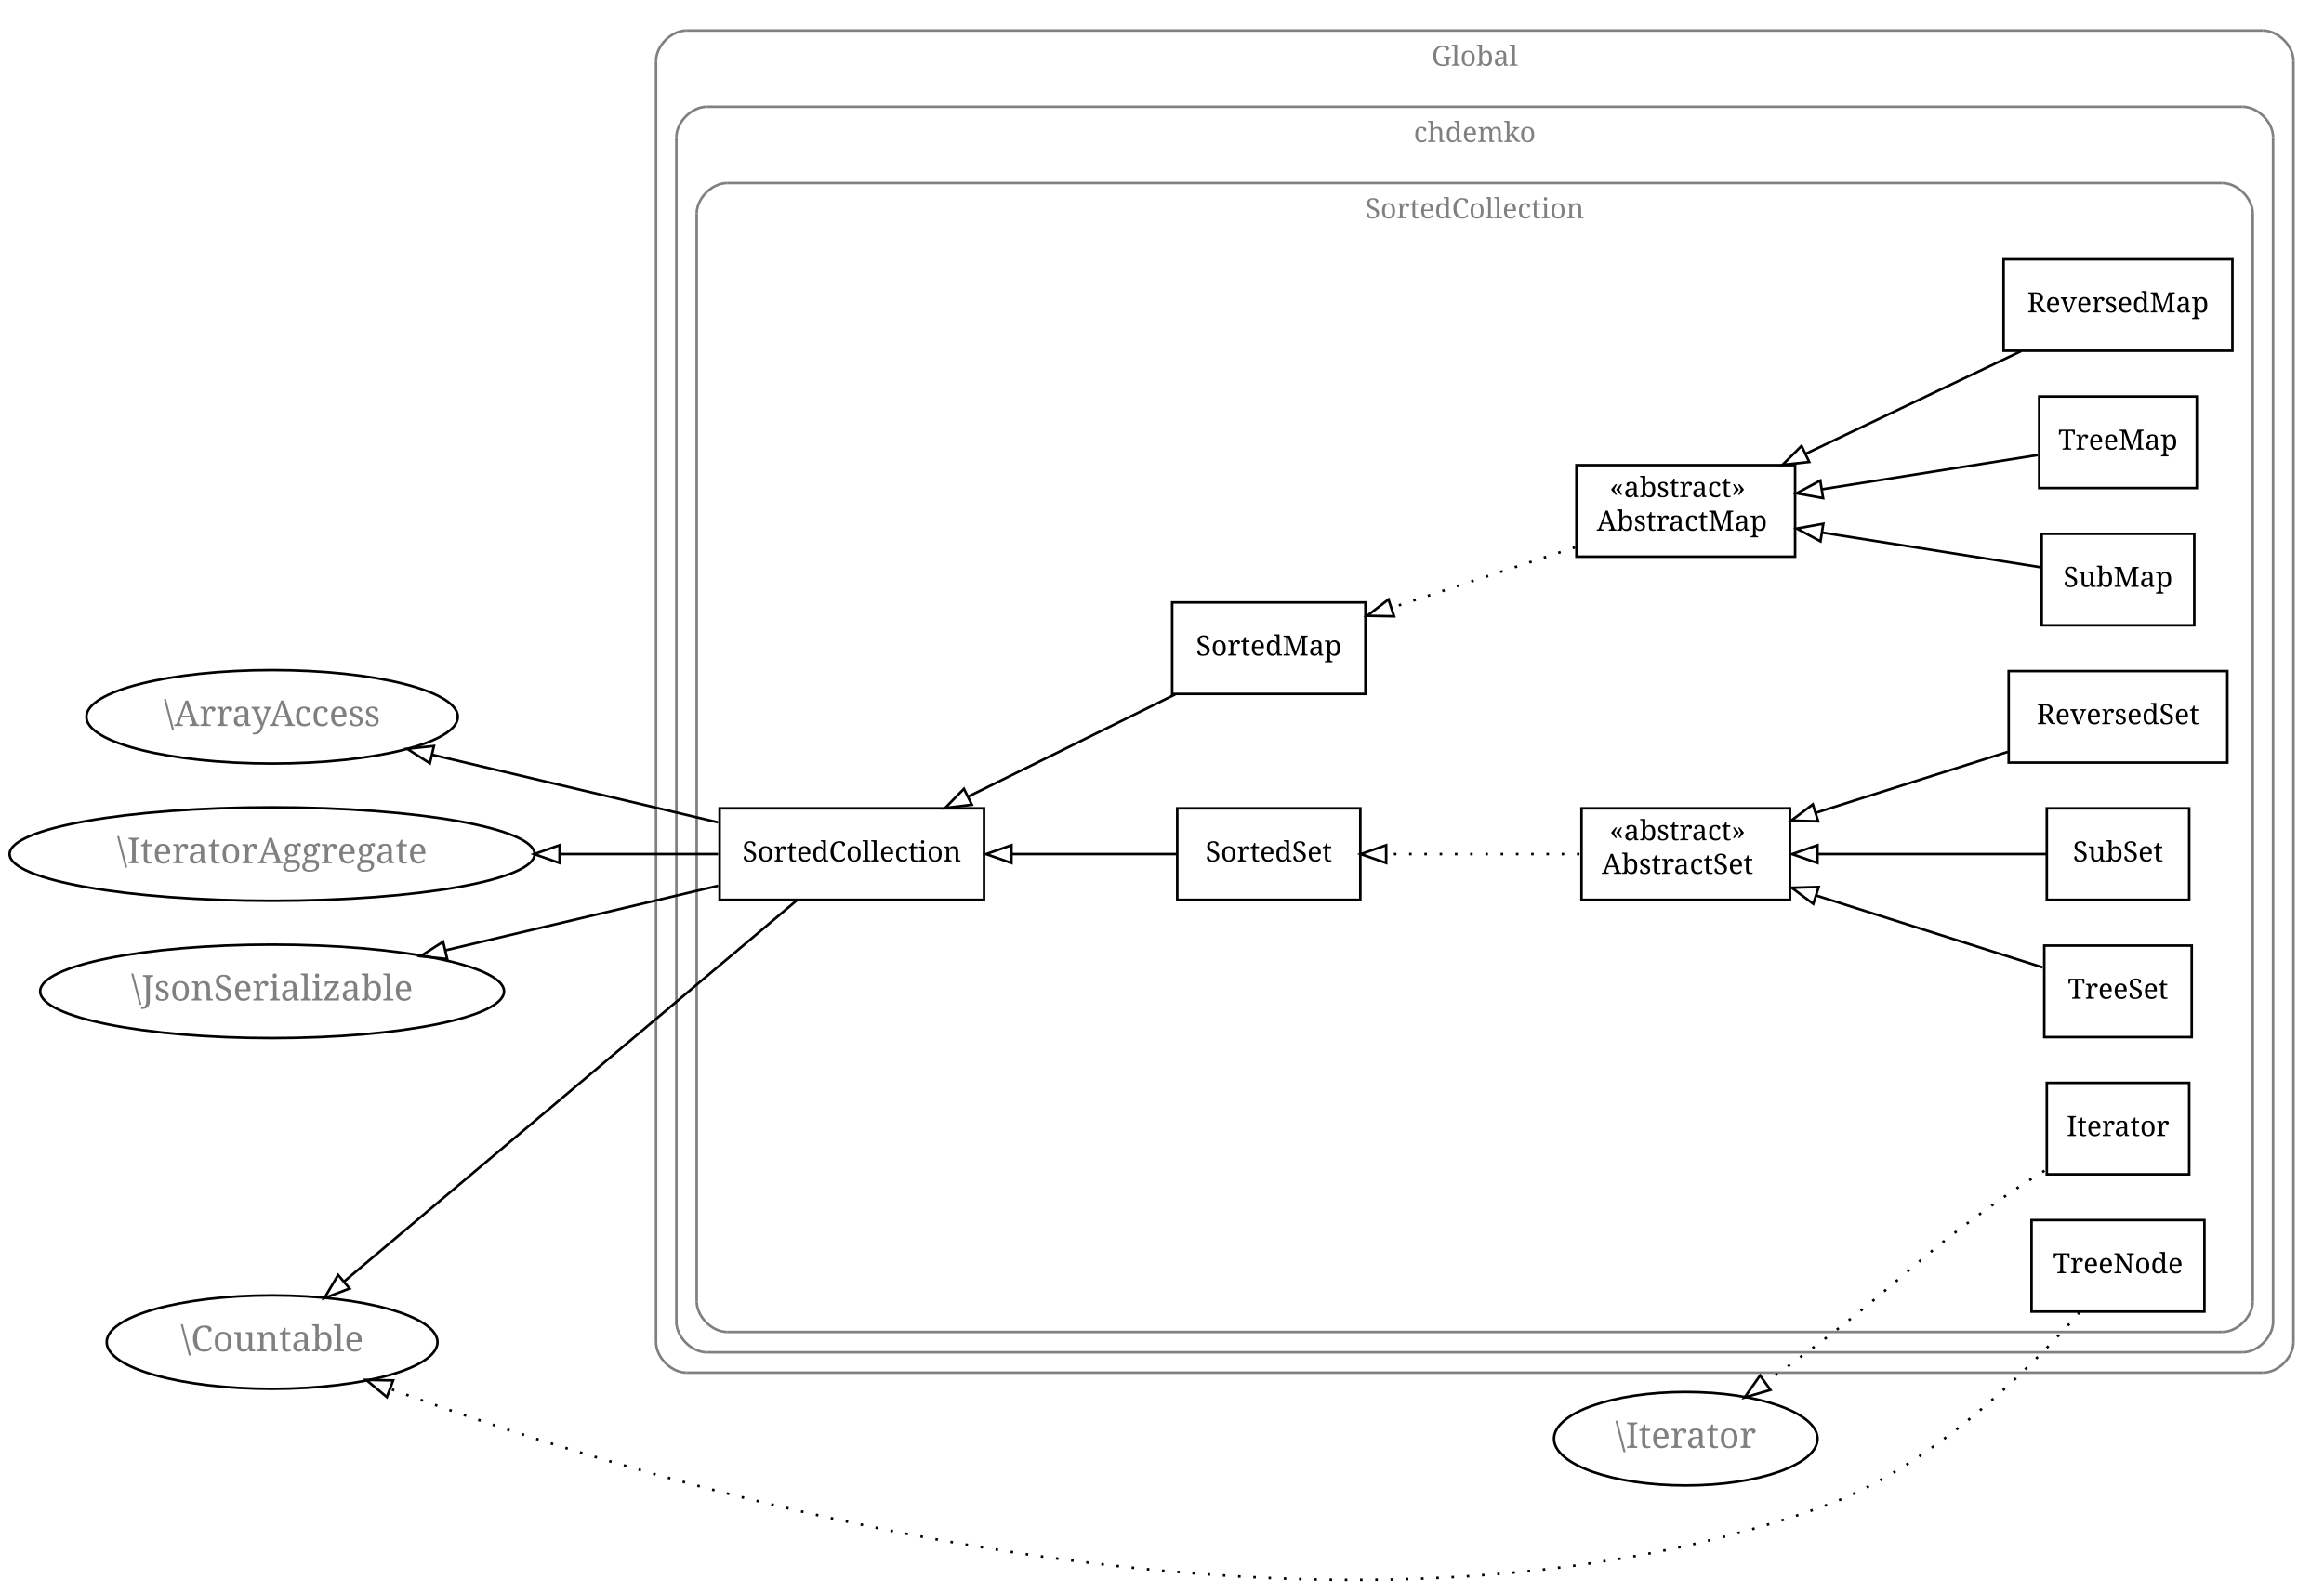
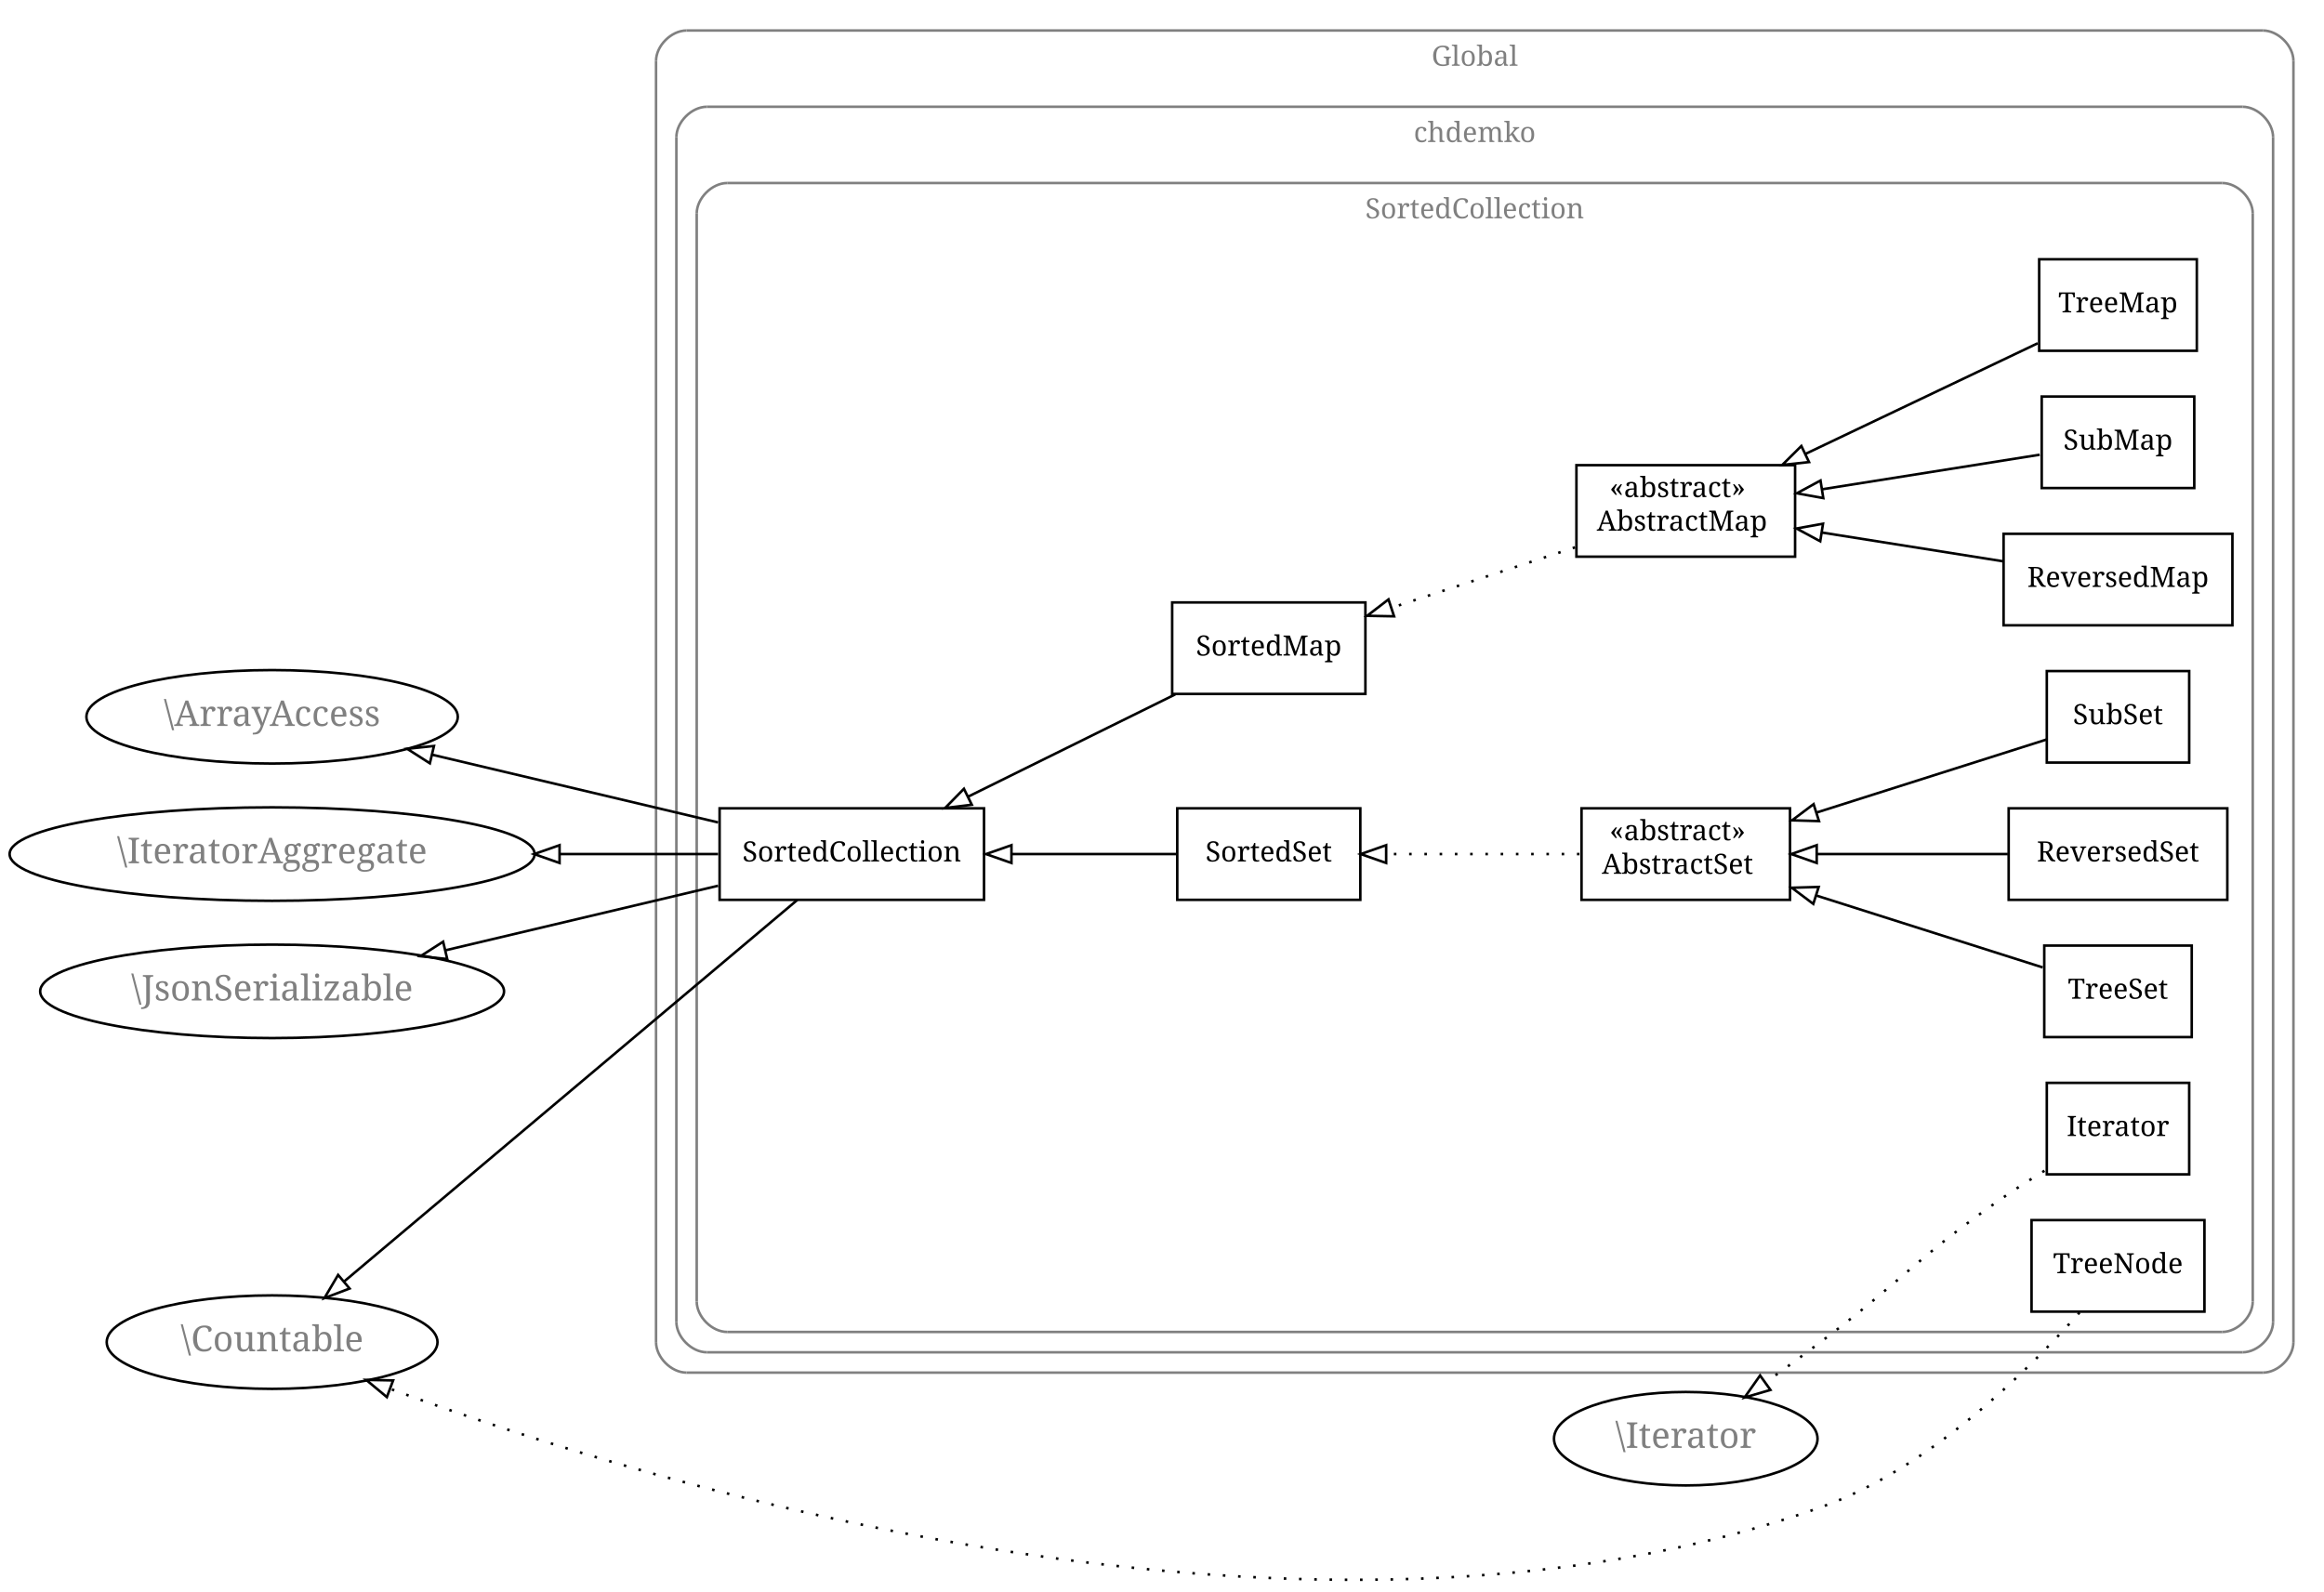
<svg xmlns="http://www.w3.org/2000/svg" width="914pt" height="626pt" viewBox="0.00 0.00 914.00 626.03">
  <g id="graph1" class="graph" transform="scale(1 1) rotate(0) translate(4 622.034)">
    <polygon fill="white" stroke="white" points="-4,5 -4,-622.034 911,-622.034 911,5 -4,5" />
    <g id="graph2" class="cluster">
      <polyline fill="none" stroke="gray" points="266,-82.034 886,-82.034 " />
      <path fill="none" stroke="gray" d="M886,-82.034C892,-82.034 898,-88.034 898,-94.034" />
      <polyline fill="none" stroke="gray" points="898,-94.034 898,-598.034 " />
      <path fill="none" stroke="gray" d="M898,-598.034C898,-604.034 892,-610.034 886,-610.034" />
      <polyline fill="none" stroke="gray" points="886,-610.034 266,-610.034 " />
      <path fill="none" stroke="gray" d="M266,-610.034C260,-610.034 254,-604.034 254,-598.034" />
      <polyline fill="none" stroke="gray" points="254,-598.034 254,-94.034 " />
      <path fill="none" stroke="gray" d="M254,-94.034C254,-88.034 260,-82.034 266,-82.034" />
      <text text-anchor="middle" x="576" y="-596.134" font-family="Times Roman,serif" font-size="11.00" fill="gray">Global</text>
    </g>
    <g id="graph3" class="cluster">
      <polyline fill="none" stroke="gray" points="274,-90.034 878,-90.034 " />
      <path fill="none" stroke="gray" d="M878,-90.034C884,-90.034 890,-96.034 890,-102.034" />
      <polyline fill="none" stroke="gray" points="890,-102.034 890,-568.034 " />
      <path fill="none" stroke="gray" d="M890,-568.034C890,-574.034 884,-580.034 878,-580.034" />
      <polyline fill="none" stroke="gray" points="878,-580.034 274,-580.034 " />
      <path fill="none" stroke="gray" d="M274,-580.034C268,-580.034 262,-574.034 262,-568.034" />
      <polyline fill="none" stroke="gray" points="262,-568.034 262,-102.034 " />
      <path fill="none" stroke="gray" d="M262,-102.034C262,-96.034 268,-90.034 274,-90.034" />
      <text text-anchor="middle" x="576" y="-566.134" font-family="Times Roman,serif" font-size="11.00" fill="gray">chdemko</text>
    </g>
    <g id="graph4" class="cluster">
      <polyline fill="none" stroke="gray" points="282,-98.034 870,-98.034 " />
      <path fill="none" stroke="gray" d="M870,-98.034C876,-98.034 882,-104.034 882,-110.034" />
      <polyline fill="none" stroke="gray" points="882,-110.034 882,-538.034 " />
      <path fill="none" stroke="gray" d="M882,-538.034C882,-544.034 876,-550.034 870,-550.034" />
      <polyline fill="none" stroke="gray" points="870,-550.034 282,-550.034 " />
      <path fill="none" stroke="gray" d="M282,-550.034C276,-550.034 270,-544.034 270,-538.034" />
      <polyline fill="none" stroke="gray" points="270,-538.034 270,-110.034 " />
      <path fill="none" stroke="gray" d="M270,-110.034C270,-104.034 276,-98.034 282,-98.034" />
      <text text-anchor="middle" x="576" y="-536.134" font-family="Times Roman,serif" font-size="11.00" fill="gray">SortedCollection</text>
    </g>
    <g id="node4" class="node">
+       <polygon fill="none" stroke="black" points="860,-520.034 798,-520.034 798,-484.034 860,-484.034 860,-520.034" />
+       <text text-anchor="middle" x="829" y="-499.134" font-family="Times Roman,serif" font-size="11.00">TreeMap</text>
+     </g>
+     <g id="node9" class="node">
      <polygon fill="none" stroke="black" points="702,-439.034 616,-439.034 616,-403.034 702,-403.034 702,-439.034" />
      <text text-anchor="start" x="629" y="-426.468" font-family="Times Roman,serif" font-size="11.00">«abstract»</text>
      <text text-anchor="start" x="624" y="-413.268" font-family="Times Roman,serif" font-size="11.00">AbstractMap</text>
    </g>
-     <g id="node14" class="node">
-       <polygon fill="none" stroke="black" points="533,-385.034 457,-385.034 457,-349.034 533,-349.034 533,-385.034" />
-       <text text-anchor="middle" x="495" y="-364.134" font-family="Times Roman,serif" font-size="11.00">SortedMap</text>
-     </g>
    <g id="edge5" class="edge">
-       <path fill="none" stroke="black" stroke-dasharray="1,5" d="M615.482,-406.705C593.229,-399.378 566.086,-390.441 543.201,-382.905" />
-       <polygon fill="none" stroke="black" points="544.274,-379.574 533.681,-379.771 542.084,-386.223 544.274,-379.574" />
+       <path fill="none" stroke="black" d="M797.423,-486.989C771.776,-474.769 735.218,-457.35 706.111,-443.481" />
+       <polygon fill="none" stroke="black" points="707.479,-440.256 696.946,-439.114 704.468,-446.576 707.479,-440.256" />
    </g>
    <g id="node5" class="node">
+       <polygon fill="none" stroke="black" points="859,-466.034 799,-466.034 799,-430.034 859,-430.034 859,-466.034" />
+       <text text-anchor="middle" x="829" y="-445.134" font-family="Times Roman,serif" font-size="11.00">SubMap</text>
+     </g>
+     <g id="edge7" class="edge">
+       <path fill="none" stroke="black" d="M798.214,-443.145C774.439,-439.369 740.951,-434.05 712.778,-429.575" />
+       <polygon fill="none" stroke="black" points="713.091,-426.081 702.666,-427.969 711.993,-432.995 713.091,-426.081" />
+     </g>
+     <g id="node6" class="node">
      <polygon fill="none" stroke="black" points="857,-196.034 801,-196.034 801,-160.034 857,-160.034 857,-196.034" />
      <text text-anchor="middle" x="829" y="-175.134" font-family="Times Roman,serif" font-size="11.00">Iterator</text>
    </g>
-     <g id="node19" class="node">
+     <g id="node20" class="node">
      <ellipse fill="none" stroke="black" cx="659" cy="-56.034" rx="51.828" ry="18.385" />
      <text text-anchor="middle" x="659" y="-52.434" font-family="Times Roman,serif" font-size="14.00" fill="gray">\Iterator</text>
    </g>
-     <g id="edge7" class="edge">
+     <g id="edge9" class="edge">
      <path fill="none" stroke="black" stroke-dasharray="1,5" d="M800.083,-161.439C794.659,-158.115 789.096,-154.558 784,-151.034 750.431,-127.82 744.594,-118.599 712,-94.034 705.046,-88.793 697.487,-83.272 690.314,-78.112" />
      <polygon fill="none" stroke="black" points="692.301,-75.229 682.131,-72.258 688.228,-80.922 692.301,-75.229" />
    </g>
-     <g id="node6" class="node">
-       <polygon fill="none" stroke="black" points="863,-142.034 795,-142.034 795,-106.034 863,-106.034 863,-142.034" />
-       <text text-anchor="middle" x="829" y="-121.134" font-family="Times Roman,serif" font-size="11.00">TreeNode</text>
-     </g>
-     <g id="node21" class="node">
-       <ellipse fill="none" stroke="black" cx="103" cy="-94.034" rx="65.054" ry="18.385" />
-       <text text-anchor="middle" x="103" y="-90.434" font-family="Times Roman,serif" font-size="14.00" fill="gray">\Countable</text>
-     </g>
-     <g id="edge9" class="edge">
-       <path fill="none" stroke="black" stroke-dasharray="1,5" d="M813.884,-105.724C793.538,-82.676 754.906,-44.26 712,-29.034 512.024,41.929 253.747,-37.245 149.588,-75.603" />
-       <polygon fill="none" stroke="black" points="148.142,-72.406 139.996,-79.181 150.589,-78.965 148.142,-72.406" />
-     </g>
    <g id="node7" class="node">
-       <polygon fill="none" stroke="black" points="874,-520.034 784,-520.034 784,-484.034 874,-484.034 874,-520.034" />
-       <text text-anchor="middle" x="829" y="-499.134" font-family="Times Roman,serif" font-size="11.00">ReversedMap</text>
+       <polygon fill="none" stroke="black" points="874,-412.034 784,-412.034 784,-376.034 874,-376.034 874,-412.034" />
+       <text text-anchor="middle" x="829" y="-391.134" font-family="Times Roman,serif" font-size="11.00">ReversedMap</text>
    </g>
    <g id="edge11" class="edge">
-       <path fill="none" stroke="black" d="M790.849,-483.856C765.804,-471.923 732.868,-456.23 706.18,-443.514" />
-       <polygon fill="none" stroke="black" points="707.557,-440.293 697.024,-439.151 704.546,-446.613 707.557,-440.293" />
+       <path fill="none" stroke="black" d="M783.889,-401.199C761.954,-404.683 735.435,-408.895 712.486,-412.539" />
+       <polygon fill="none" stroke="black" points="711.886,-409.091 702.558,-414.116 712.984,-416.004 711.886,-409.091" />
    </g>
    <g id="node8" class="node">
-       <polygon fill="none" stroke="black" points="860,-466.034 798,-466.034 798,-430.034 860,-430.034 860,-466.034" />
-       <text text-anchor="middle" x="829" y="-445.134" font-family="Times Roman,serif" font-size="11.00">TreeMap</text>
+       <polygon fill="none" stroke="black" points="857,-358.034 801,-358.034 801,-322.034 857,-322.034 857,-358.034" />
+       <text text-anchor="middle" x="829" y="-337.134" font-family="Times Roman,serif" font-size="11.00">SubSet</text>
    </g>
-     <g id="edge13" class="edge">
-       <path fill="none" stroke="black" d="M797.423,-443.019C773.649,-439.243 740.498,-433.978 712.598,-429.547" />
-       <polygon fill="none" stroke="black" points="713.01,-426.068 702.584,-427.956 711.912,-432.982 713.01,-426.068" />
-     </g>
-     <g id="node9" class="node">
-       <polygon fill="none" stroke="black" points="859,-412.034 799,-412.034 799,-376.034 859,-376.034 859,-412.034" />
-       <text text-anchor="middle" x="829" y="-391.134" font-family="Times Roman,serif" font-size="11.00">SubMap</text>
-     </g>
-     <g id="edge15" class="edge">
-       <path fill="none" stroke="black" d="M798.214,-398.924C774.439,-402.7 740.951,-408.018 712.778,-412.493" />
-       <polygon fill="none" stroke="black" points="711.993,-409.074 702.666,-414.099 713.091,-415.987 711.993,-409.074" />
-     </g>
-     <g id="node10" class="node">
-       <polygon fill="none" stroke="black" points="872,-358.034 786,-358.034 786,-322.034 872,-322.034 872,-358.034" />
-       <text text-anchor="middle" x="829" y="-337.134" font-family="Times Roman,serif" font-size="11.00">ReversedSet</text>
-     </g>
-     <g id="node13" class="node">
+     <g id="node11" class="node">
      <polygon fill="none" stroke="black" points="700,-304.034 618,-304.034 618,-268.034 700,-268.034 700,-304.034" />
      <text text-anchor="start" x="629" y="-291.468" font-family="Times Roman,serif" font-size="11.00">«abstract»</text>
      <text text-anchor="start" x="626" y="-278.268" font-family="Times Roman,serif" font-size="11.00">AbstractSet</text>
    </g>
+     <g id="edge13" class="edge">
+       <path fill="none" stroke="black" d="M800.928,-331.117C776.442,-323.339 740.29,-311.856 710.602,-302.425" />
+       <polygon fill="none" stroke="black" points="711.398,-299.006 700.808,-299.314 709.279,-305.678 711.398,-299.006" />
+     </g>
+     <g id="node15" class="node">
+       <polygon fill="none" stroke="black" points="533,-385.034 457,-385.034 457,-349.034 533,-349.034 533,-385.034" />
+       <text text-anchor="middle" x="495" y="-364.134" font-family="Times Roman,serif" font-size="11.00">SortedMap</text>
+     </g>
+     <g id="edge15" class="edge">
+       <path fill="none" stroke="black" stroke-dasharray="1,5" d="M615.482,-406.705C593.229,-399.378 566.086,-390.441 543.201,-382.905" />
+       <polygon fill="none" stroke="black" points="544.274,-379.574 533.681,-379.771 542.084,-386.223 544.274,-379.574" />
+     </g>
+     <g id="node10" class="node">
+       <polygon fill="none" stroke="black" points="863,-142.034 795,-142.034 795,-106.034 863,-106.034 863,-142.034" />
+       <text text-anchor="middle" x="829" y="-121.134" font-family="Times Roman,serif" font-size="11.00">TreeNode</text>
+     </g>
+     <g id="node25" class="node">
+       <ellipse fill="none" stroke="black" cx="103" cy="-94.034" rx="65.054" ry="18.385" />
+       <text text-anchor="middle" x="103" y="-90.434" font-family="Times Roman,serif" font-size="14.00" fill="gray">\Countable</text>
+     </g>
    <g id="edge17" class="edge">
-       <path fill="none" stroke="black" d="M785.662,-326.268C762.664,-318.963 734.259,-309.94 710.181,-302.292" />
-       <polygon fill="none" stroke="black" points="711.09,-298.908 700.5,-299.217 708.971,-305.58 711.09,-298.908" />
+       <path fill="none" stroke="black" stroke-dasharray="1,5" d="M813.884,-105.724C793.538,-82.676 754.906,-44.26 712,-29.034 512.024,41.929 253.747,-37.245 149.588,-75.603" />
+       <polygon fill="none" stroke="black" points="148.142,-72.406 139.996,-79.181 150.589,-78.965 148.142,-72.406" />
    </g>
-     <g id="node11" class="node">
-       <polygon fill="none" stroke="black" points="857,-304.034 801,-304.034 801,-268.034 857,-268.034 857,-304.034" />
-       <text text-anchor="middle" x="829" y="-283.134" font-family="Times Roman,serif" font-size="11.00">SubSet</text>
+     <g id="node14" class="node">
+       <polygon fill="none" stroke="black" points="531,-304.034 459,-304.034 459,-268.034 531,-268.034 531,-304.034" />
+       <text text-anchor="middle" x="495" y="-283.134" font-family="Times Roman,serif" font-size="11.00">SortedSet</text>
    </g>
    <g id="edge19" class="edge">
-       <path fill="none" stroke="black" d="M800.928,-286.034C776.548,-286.034 740.604,-286.034 710.99,-286.034" />
-       <polygon fill="none" stroke="black" points="710.808,-282.534 700.808,-286.034 710.808,-289.534 710.808,-282.534" />
+       <path fill="none" stroke="black" stroke-dasharray="1,5" d="M617.192,-286.034C594.045,-286.034 565.221,-286.034 541.383,-286.034" />
+       <polygon fill="none" stroke="black" points="541.162,-282.534 531.162,-286.034 541.162,-289.534 541.162,-282.534" />
    </g>
    <g id="node12" class="node">
+       <polygon fill="none" stroke="black" points="872,-304.034 786,-304.034 786,-268.034 872,-268.034 872,-304.034" />
+       <text text-anchor="middle" x="829" y="-283.134" font-family="Times Roman,serif" font-size="11.00">ReversedSet</text>
+     </g>
+     <g id="edge21" class="edge">
+       <path fill="none" stroke="black" d="M785.662,-286.034C762.766,-286.034 734.511,-286.034 710.502,-286.034" />
+       <polygon fill="none" stroke="black" points="710.5,-282.534 700.5,-286.034 710.5,-289.534 710.5,-282.534" />
+     </g>
+     <g id="node13" class="node">
      <polygon fill="none" stroke="black" points="858,-250.034 800,-250.034 800,-214.034 858,-214.034 858,-250.034" />
      <text text-anchor="middle" x="829" y="-229.134" font-family="Times Roman,serif" font-size="11.00">TreeSet</text>
    </g>
-     <g id="edge21" class="edge">
+     <g id="edge23" class="edge">
      <path fill="none" stroke="black" d="M799.388,-241.44C774.859,-249.232 739.43,-260.486 710.301,-269.739" />
      <polygon fill="none" stroke="black" points="709.16,-266.429 700.689,-272.792 711.279,-273.1 709.16,-266.429" />
    </g>
    <g id="node16" class="node">
-       <polygon fill="none" stroke="black" points="531,-304.034 459,-304.034 459,-268.034 531,-268.034 531,-304.034" />
-       <text text-anchor="middle" x="495" y="-283.134" font-family="Times Roman,serif" font-size="11.00">SortedSet</text>
-     </g>
-     <g id="edge23" class="edge">
-       <path fill="none" stroke="black" stroke-dasharray="1,5" d="M617.192,-286.034C594.045,-286.034 565.221,-286.034 541.383,-286.034" />
-       <polygon fill="none" stroke="black" points="541.162,-282.534 531.162,-286.034 541.162,-289.534 541.162,-282.534" />
-     </g>
-     <g id="node15" class="node">
      <polygon fill="none" stroke="black" points="383,-304.034 279,-304.034 279,-268.034 383,-268.034 383,-304.034" />
      <text text-anchor="middle" x="331" y="-283.134" font-family="Times Roman,serif" font-size="11.00">SortedCollection</text>
    </g>
    <g id="edge25" class="edge">
+       <path fill="none" stroke="black" d="M458.603,-286.034C439.622,-286.034 415.86,-286.034 394.004,-286.034" />
+       <polygon fill="none" stroke="black" points="393.79,-282.534 383.79,-286.034 393.79,-289.534 393.79,-282.534" />
+     </g>
+     <g id="edge27" class="edge">
      <path fill="none" stroke="black" d="M458.195,-348.856C434.14,-336.975 402.538,-321.367 376.853,-308.681" />
      <polygon fill="none" stroke="black" points="378.198,-305.442 367.682,-304.151 375.098,-311.718 378.198,-305.442" />
    </g>
-     <g id="edge29" class="edge">
+     <g id="edge31" class="edge">
      <path fill="none" stroke="black" d="M309.55,-267.971C268.243,-233.186 177.657,-156.903 131.401,-117.951" />
      <polygon fill="none" stroke="black" points="133.472,-115.119 123.569,-111.355 128.963,-120.474 133.472,-115.119" />
    </g>
-     <g id="node31" class="node">
+     <g id="node32" class="node">
      <ellipse fill="none" stroke="black" cx="103" cy="-340.034" rx="73.039" ry="18.385" />
      <text text-anchor="middle" x="103" y="-336.434" font-family="Times Roman,serif" font-size="14.00" fill="gray">\ArrayAccess</text>
    </g>
-     <g id="edge27" class="edge">
+     <g id="edge29" class="edge">
      <path fill="none" stroke="black" d="M278.406,-298.491C244.867,-306.434 201.222,-316.771 165.859,-325.147" />
      <polygon fill="none" stroke="black" points="165.043,-321.743 156.119,-327.453 166.657,-328.554 165.043,-321.743" />
    </g>
-     <g id="node34" class="node">
+     <g id="node35" class="node">
      <ellipse fill="none" stroke="black" cx="103" cy="-286.034" rx="103.238" ry="18.385" />
      <text text-anchor="middle" x="103" y="-282.434" font-family="Times Roman,serif" font-size="14.00" fill="gray">\IteratorAggregate</text>
    </g>
-     <g id="edge31" class="edge">
+     <g id="edge33" class="edge">
      <path fill="none" stroke="black" d="M278.406,-286.034C259.703,-286.034 237.856,-286.034 216.055,-286.034" />
      <polygon fill="none" stroke="black" points="216.054,-282.534 206.054,-286.034 216.054,-289.534 216.054,-282.534" />
    </g>
-     <g id="node36" class="node">
+     <g id="node37" class="node">
      <ellipse fill="none" stroke="black" cx="103" cy="-232.034" rx="91.217" ry="18.385" />
      <text text-anchor="middle" x="103" y="-228.434" font-family="Times Roman,serif" font-size="14.00" fill="gray">\JsonSerializable</text>
    </g>
-     <g id="edge33" class="edge">
+     <g id="edge35" class="edge">
      <path fill="none" stroke="black" d="M278.406,-273.578C246.567,-266.037 205.619,-256.339 171.296,-248.209" />
      <polygon fill="none" stroke="black" points="171.877,-244.75 161.34,-245.852 170.264,-251.562 171.877,-244.75" />
    </g>
-     <g id="edge35" class="edge">
-       <path fill="none" stroke="black" d="M458.603,-286.034C439.622,-286.034 415.86,-286.034 394.004,-286.034" />
-       <polygon fill="none" stroke="black" points="393.79,-282.534 383.79,-286.034 393.79,-289.534 393.79,-282.534" />
-     </g>
  </g>
</svg>
